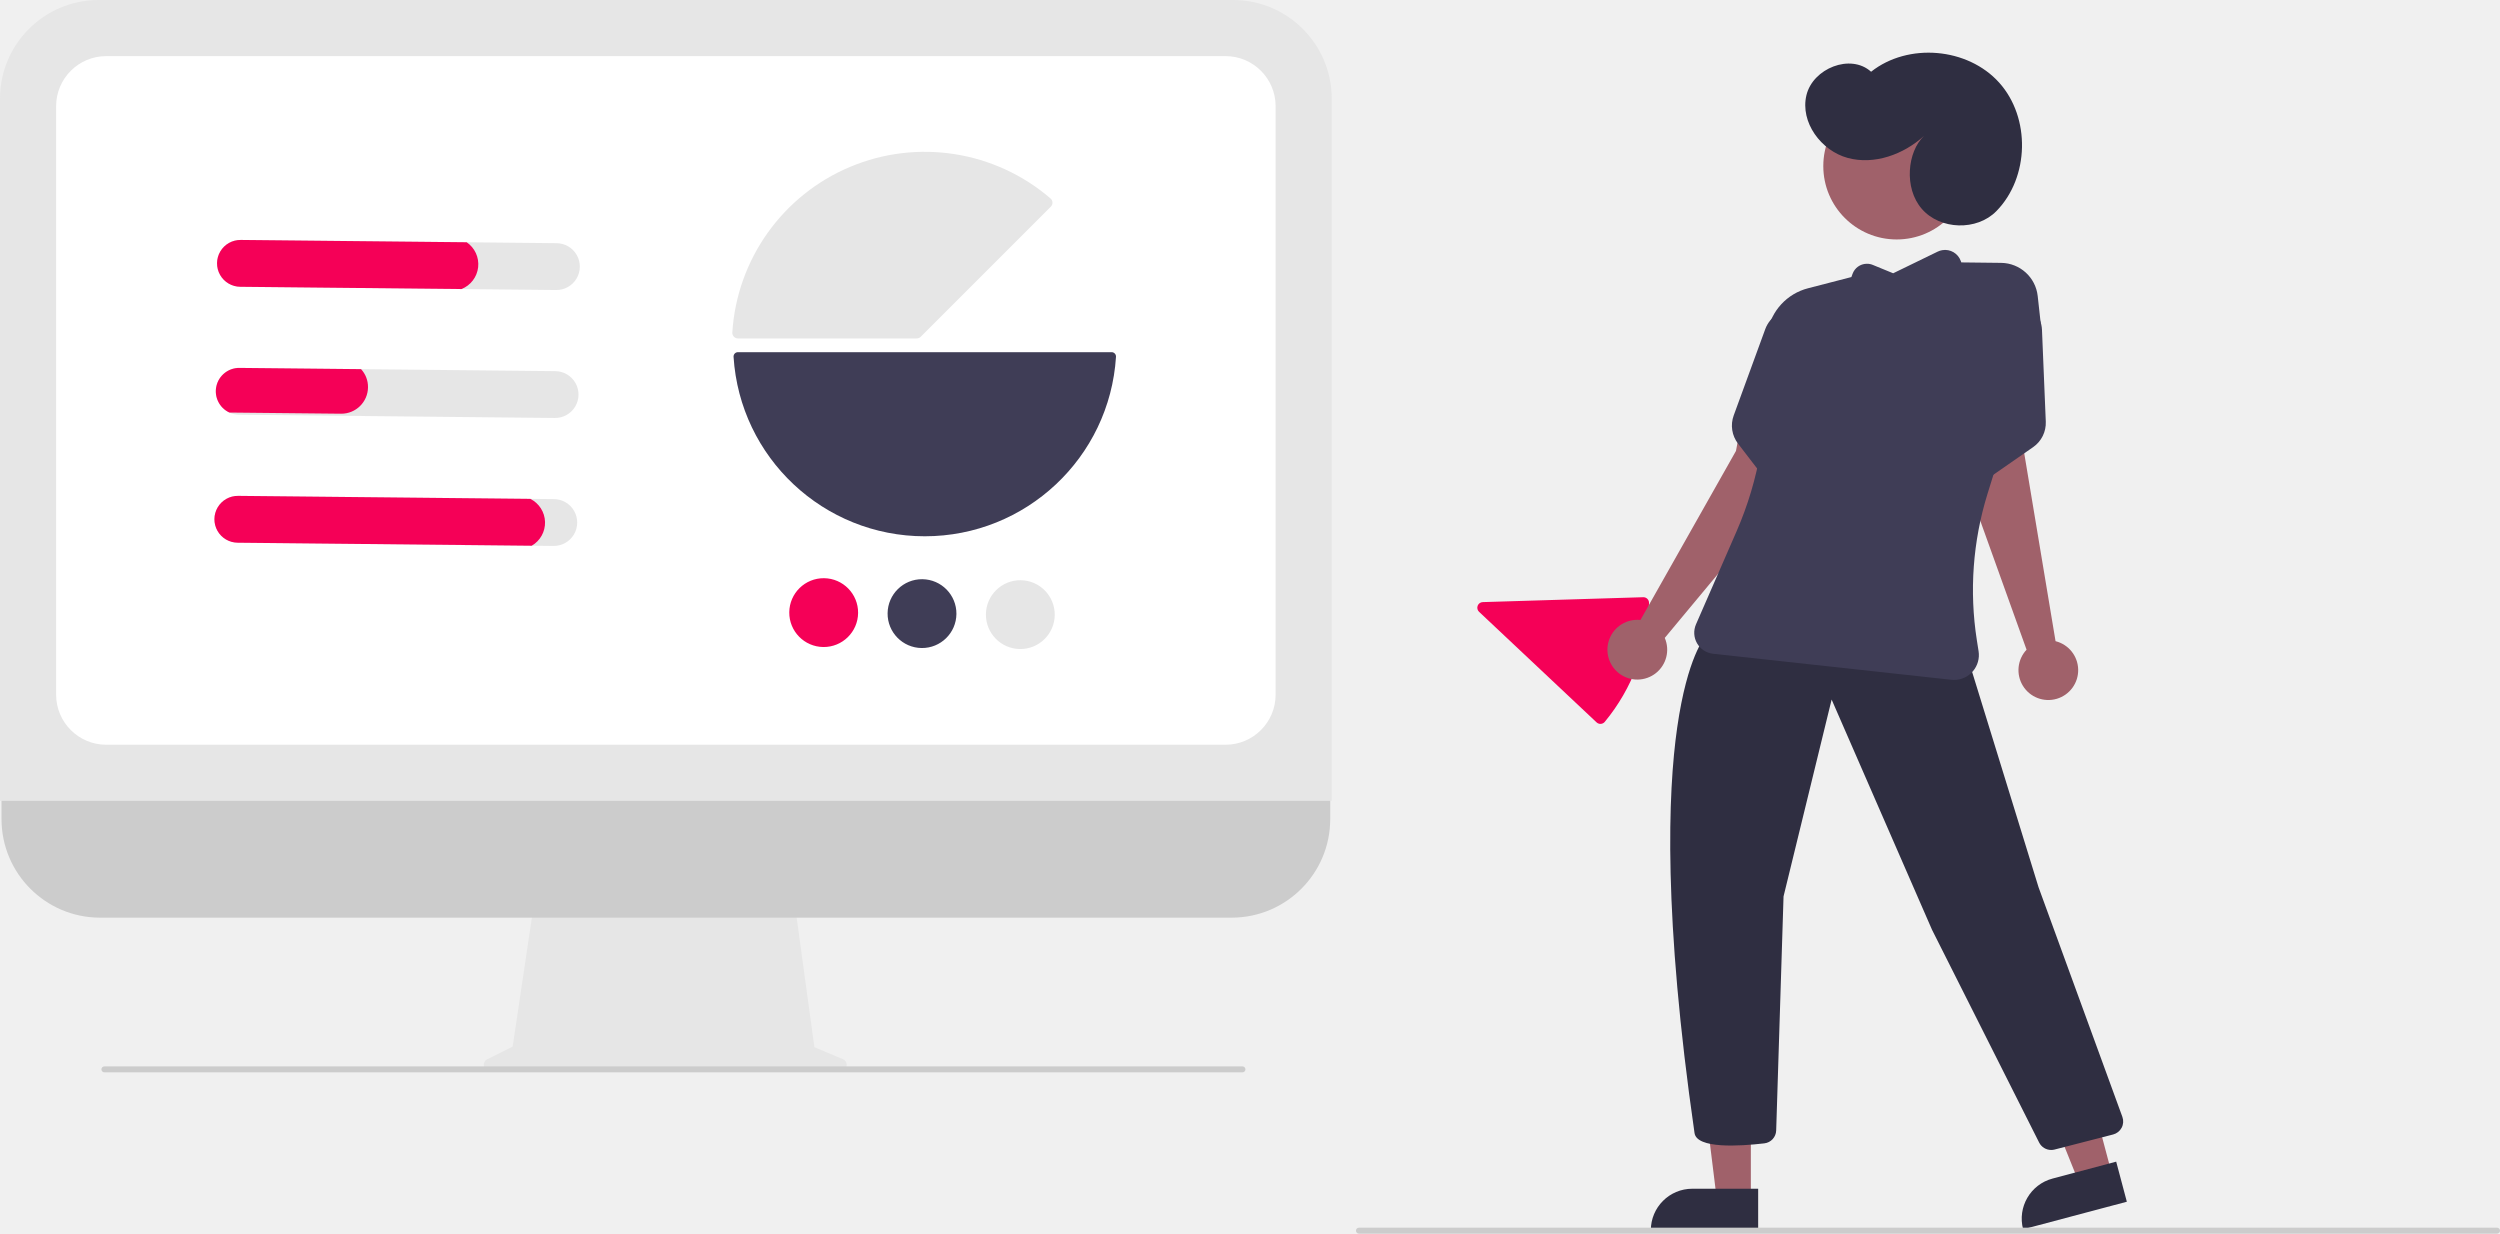
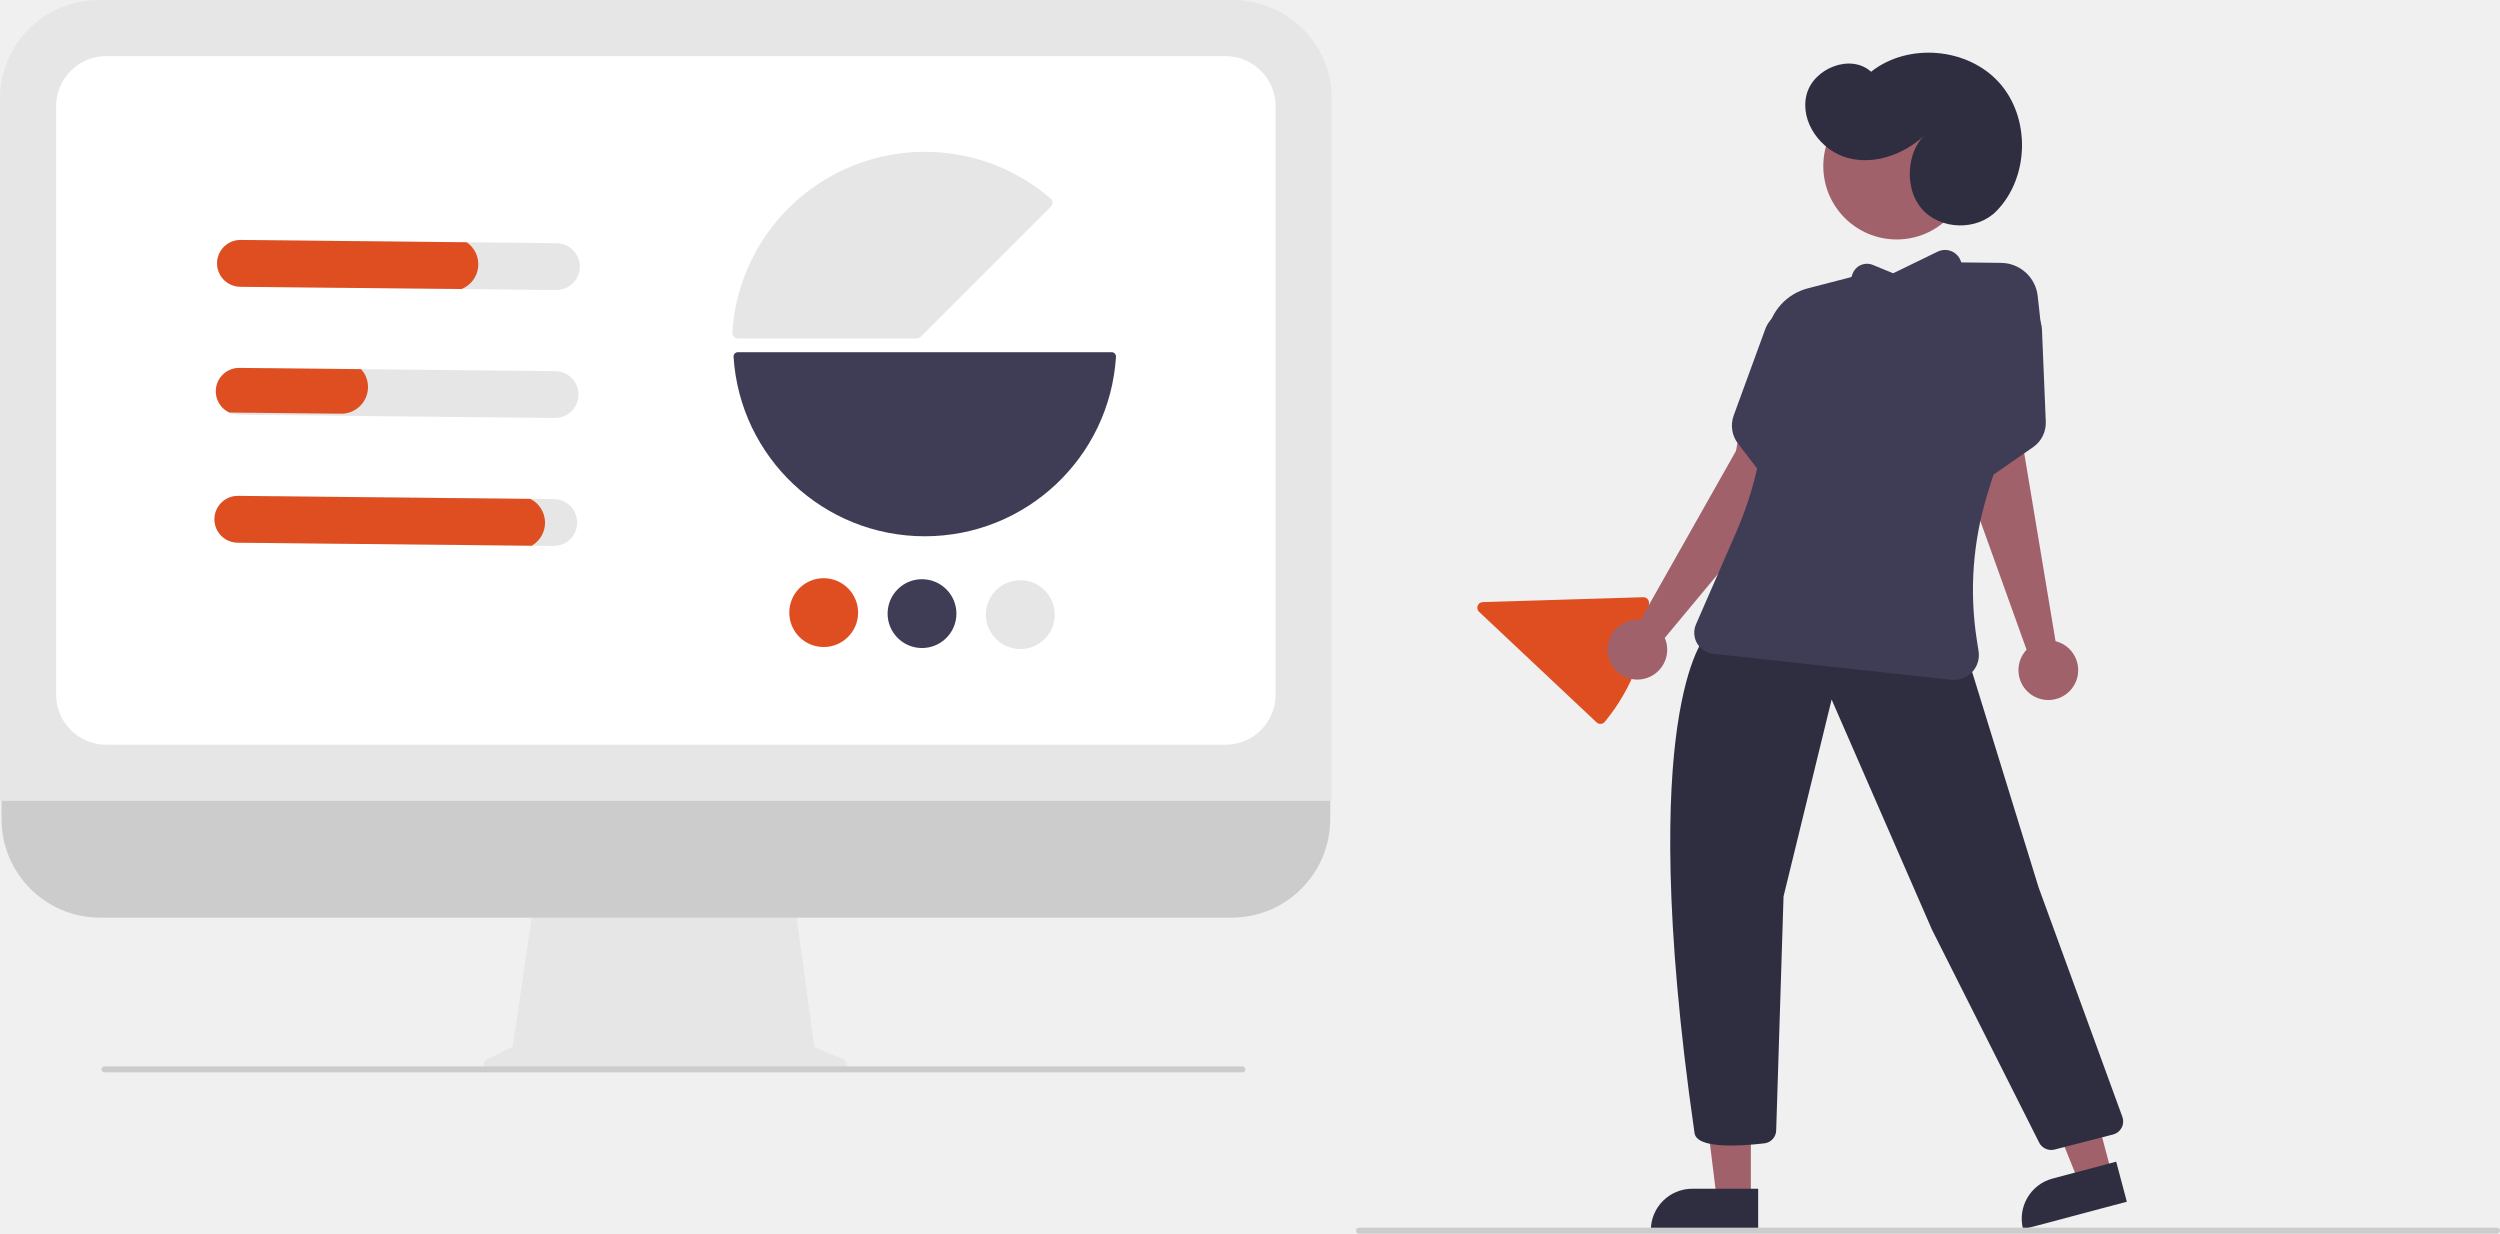
<svg xmlns="http://www.w3.org/2000/svg" id="ae41f8f6-95ed-4208-8916-9cfd619440f6" data-name="Layer 1" width="836.949" height="413" viewBox="0 0 836.949 413">
  <path d="M463.727,598.097l-9.561-4.026-6.559-47.928H360.268l-7.109,47.732-8.554,4.277A2.031,2.031,0,0,0,345.514,602H462.939A2.031,2.031,0,0,0,463.727,598.097Z" transform="translate(-181.5257 -243.5)" fill="#e6e6e6" />
  <path d="M593.927,550.713h-378.962a33.006,33.006,0,0,1-32.931-33.006v-34.022H626.858v34.022A33.006,33.006,0,0,1,593.927,550.713Z" transform="translate(-181.5257 -243.5)" fill="#ccc" />
  <path d="M627.366,511.613H181.526V276.506A33.044,33.044,0,0,1,214.532,243.5h379.827a33.044,33.044,0,0,1,33.006,33.006Z" transform="translate(-181.5257 -243.5)" fill="#e6e6e6" />
  <path d="M591.82,492.825H217.071A16.776,16.776,0,0,1,200.314,476.068V279.045a16.776,16.776,0,0,1,16.757-16.757H591.82a16.776,16.776,0,0,1,16.757,16.757V476.068A16.776,16.776,0,0,1,591.82,492.825Z" transform="translate(-181.5257 -243.5)" fill="#fff" />
  <path d="M427.103,362.869q0,.048.003.095a64.145,64.145,0,0,0,128.031-0,1.463,1.463,0,0,0-.396-1.103,1.448,1.448,0,0,0-1.066-.461l-125.107 0a1.468,1.468,0,0,0-1.465,1.469Z" transform="translate(-181.5257 -243.5)" fill="#3f3d56" />
  <path d="M533.87,311.363a1.889,1.889,0,0,1-.551,1.332l-43.557,43.557a1.868,1.868,0,0,1-1.33.551l-59.864,0a1.862,1.862,0,0,1-1.37-.593,1.89,1.89,0,0,1-.509-1.415,64.564,64.564,0,0,1,106.527-44.86,1.891,1.891,0,0,1,.654,1.358Q533.87,311.328,533.87,311.363Z" transform="translate(-181.5257 -243.5)" fill="#e6e6e6" />
-   <path d="M718.691,485.248a1.896,1.896,0,0,1-1.26.592,1.863,1.863,0,0,1-1.406-.507l-39.339-37.012a1.881,1.881,0,0,1,1.231-3.249l53.728-1.637a1.885,1.885,0,0,1,1.94,1.923,64.7,64.7,0,0,1-14.818,39.804C718.743,485.19,718.717,485.22,718.691,485.248Z" transform="translate(-181.5257 -243.5)" fill="#f50057" />
-   <path d="M468.8,448.708A11.521,11.521,0,1,1,457.398,437.069,11.534,11.534,0,0,1,468.8,448.708Z" transform="translate(-181.5257 -243.5)" fill="#f50057" />
+   <path d="M718.691,485.248a1.896,1.896,0,0,1-1.26.592,1.863,1.863,0,0,1-1.406-.507l-39.339-37.012a1.881,1.881,0,0,1,1.231-3.249l53.728-1.637a1.885,1.885,0,0,1,1.94,1.923,64.7,64.7,0,0,1-14.818,39.804C718.743,485.19,718.717,485.22,718.691,485.248Z" transform="translate(-181.5257 -243.5)" fill="#DF4E20" />
+   <path d="M468.8,448.708A11.521,11.521,0,1,1,457.398,437.069,11.534,11.534,0,0,1,468.8,448.708Z" transform="translate(-181.5257 -243.5)" fill="#DF4E20" />
  <path d="M501.716,449.045a11.521,11.521,0,1,1-11.402-11.639A11.534,11.534,0,0,1,501.716,449.045Z" transform="translate(-181.5257 -243.5)" fill="#3f3d56" />
  <path d="M534.631,449.383a11.521,11.521,0,1,1-11.402-11.639A11.534,11.534,0,0,1,534.631,449.383Z" transform="translate(-181.5257 -243.5)" fill="#e6e6e6" />
  <path d="M367.845,324.913l-105.703-1.084a7.84,7.84,0,1,0-.161,15.679l105.703,1.084a7.84,7.84,0,1,0,.161-15.679Z" transform="translate(-181.5257 -243.5)" fill="#e6e6e6" />
  <path d="M367.405,367.752,261.703,366.668a7.834,7.834,0,0,0-3.373,14.949,7.735,7.735,0,0,0,3.212.73l105.703,1.084a7.84,7.84,0,1,0,.161-15.679Z" transform="translate(-181.5257 -243.5)" fill="#e6e6e6" />
  <path d="M366.966,410.591l-105.703-1.084a7.84,7.84,0,1,0-.161,15.679l105.703,1.084a7.84,7.84,0,1,0,.161-15.679Z" transform="translate(-181.5257 -243.5)" fill="#e6e6e6" />
-   <path d="M337.764,324.605l-75.622-.776a7.84,7.84,0,1,0-.161,15.679l74.046.76a8.925,8.925,0,0,0,1.737-15.663Z" transform="translate(-181.5257 -243.5)" fill="#f50057" />
-   <path d="M302.401,367.085l-40.698-.418a7.834,7.834,0,0,0-3.373,14.949L295.71,382a8.929,8.929,0,0,0,9.017-8.835A8.745,8.745,0,0,0,302.401,367.085Z" transform="translate(-181.5257 -243.5)" fill="#f50057" />
-   <path d="M359.068,410.51l-97.805-1.003a7.84,7.84,0,1,0-.161,15.679l98.435,1.01a8.906,8.906,0,0,0-.469-15.685Z" transform="translate(-181.5257 -243.5)" fill="#f50057" />
+   <path d="M337.764,324.605l-75.622-.776a7.84,7.84,0,1,0-.161,15.679l74.046.76a8.925,8.925,0,0,0,1.737-15.663Z" transform="translate(-181.5257 -243.5)" fill="#DF4E20" />
+   <path d="M302.401,367.085l-40.698-.418a7.834,7.834,0,0,0-3.373,14.949L295.71,382a8.929,8.929,0,0,0,9.017-8.835A8.745,8.745,0,0,0,302.401,367.085Z" transform="translate(-181.5257 -243.5)" fill="#DF4E20" />
+   <path d="M359.068,410.51l-97.805-1.003a7.84,7.84,0,1,0-.161,15.679l98.435,1.01a8.906,8.906,0,0,0-.469-15.685Z" transform="translate(-181.5257 -243.5)" fill="#DF4E20" />
  <polygon points="586.148 401.231 574.716 401.23 569.279 357.134 586.152 357.135 586.148 401.231" fill="#a0616a" />
  <path d="M566.55,397.963h22.048a0,0,0,0,1,0,0v13.882a0,0,0,0,1,0,0H552.668a0,0,0,0,1,0,0v0A13.882,13.882,0,0,1,566.55,397.963Z" fill="#2f2e41" />
  <polygon points="706.929 392.683 695.88 395.619 679.296 354.4 695.603 350.066 706.929 392.683" fill="#a0616a" />
  <path d="M870.32,636.778h22.048a0,0,0,0,1,0,0V650.66a0,0,0,0,1,0,0H856.439a0,0,0,0,1,0,0v0A13.882,13.882,0,0,1,870.32,636.778Z" transform="translate(-317.5238 2.67093) rotate(-14.88235)" fill="#2f2e41" />
  <circle cx="634.965" cy="55.605" r="24.561" fill="#a0616a" />
  <path d="M864.194,626.013l-35.859-71.225-33.617-77.092-16.098,65.9-2.464,78.348a4.473,4.473,0,0,1-3.977,4.329c-8.397.981-22.597,1.838-23.36-3.451-10.479-72.63-8.938-113.924-5.8-135.776,3.417-23.798,9.284-30.276,9.532-30.541l.167-.178,87.439,7.996.334.031,23.497,76.174,28.066,76.876a4.5,4.5,0,0,1-3.107,5.901l-19.612,5.043a4.448,4.448,0,0,1-1.106.14A4.531,4.531,0,0,1,864.194,626.013Z" transform="translate(-181.5257 -243.5)" fill="#2f2e41" />
  <path d="M869.682,458.155l-10.687-64.124,2.633-15.876a66.045,66.045,0,0,0-5.759-39.689h0l-14.76,69.977,18.87,52.565a9.997,9.997,0,1,0,9.703-2.853Z" transform="translate(-181.5257 -243.5)" fill="#a0616a" />
  <path d="M762.697,394.46l-31.981,56.597a10.005,10.005,0,1,0,8.141,6L774.572,414.121,784.645,343.317a66.047,66.047,0,0,0-18.991,35.323Z" transform="translate(-181.5257 -243.5)" fill="#a0616a" />
  <path d="M834.79,471.076l-79.762-8.71a7.073,7.073,0,0,1-5.716-9.86l13.568-31.097a116.904,116.904,0,0,0,8.083-27.071l1.424-8.349a73.739,73.739,0,0,0,.396-20.756,37.471,37.471,0,0,1,.467-10.58,18.436,18.436,0,0,1,13.554-14.644l14.525-3.757.397-1.083a5.118,5.118,0,0,1,4.646-3.365,4.94,4.94,0,0,1,2.129.382l6.82,2.801,14.903-7.25a5.603,5.603,0,0,1,1.508-.485h0a5.601,5.601,0,0,1,6.242,3.665l.152.431,13.351.156a12.461,12.461,0,0,1,12.228,11.083l.981,8.898-17.818,57.458a108.767,108.767,0,0,0-3.536,48.871l.582,3.696a8.323,8.323,0,0,1-8.2,9.617A8.518,8.518,0,0,1,834.79,471.076Z" transform="translate(-181.5257 -243.5)" fill="#3f3d56" />
  <path d="M851.101,345.951l8.935-1.308,2.726,3.2a10.037,10.037,0,0,1,2.377,6.066l1.274,30.727a9.887,9.887,0,0,1-4.26,8.572l-26.033,18.079Z" transform="translate(-181.5257 -243.5)" fill="#3f3d56" />
  <path d="M763.393,392.032a9.887,9.887,0,0,1-1.452-9.462l10.556-28.884a10.037,10.037,0,0,1,4.109-5.056l3.57-2.219,8.114,3.962-5.595,66.797Z" transform="translate(-181.5257 -243.5)" fill="#3f3d56" />
  <path d="M825.637,289.01c-6.859,6.208-16.642,9.788-25.567,7.351s-15.934-11.963-13.795-20.964,14.794-14.089,21.652-7.879c12.393-9.801,32.32-8.108,42.881,3.644s10.124,31.746-.941,43.025c-6.537,6.664-18.793,6.305-24.93-.73S820.11,294.231,825.637,289.01Z" transform="translate(-181.5257 -243.5)" fill="#2f2e41" />
  <path d="M1017.474,656.5h-381a1,1,0,0,1,0-2h381a1,1,0,0,1,0,2Z" transform="translate(-181.5257 -243.5)" fill="#ccc" />
  <path d="M597.474,602.5h-381a1,1,0,1,1,0-2h381a1,1,0,0,1,0,2Z" transform="translate(-181.5257 -243.5)" fill="#ccc" />
</svg>
